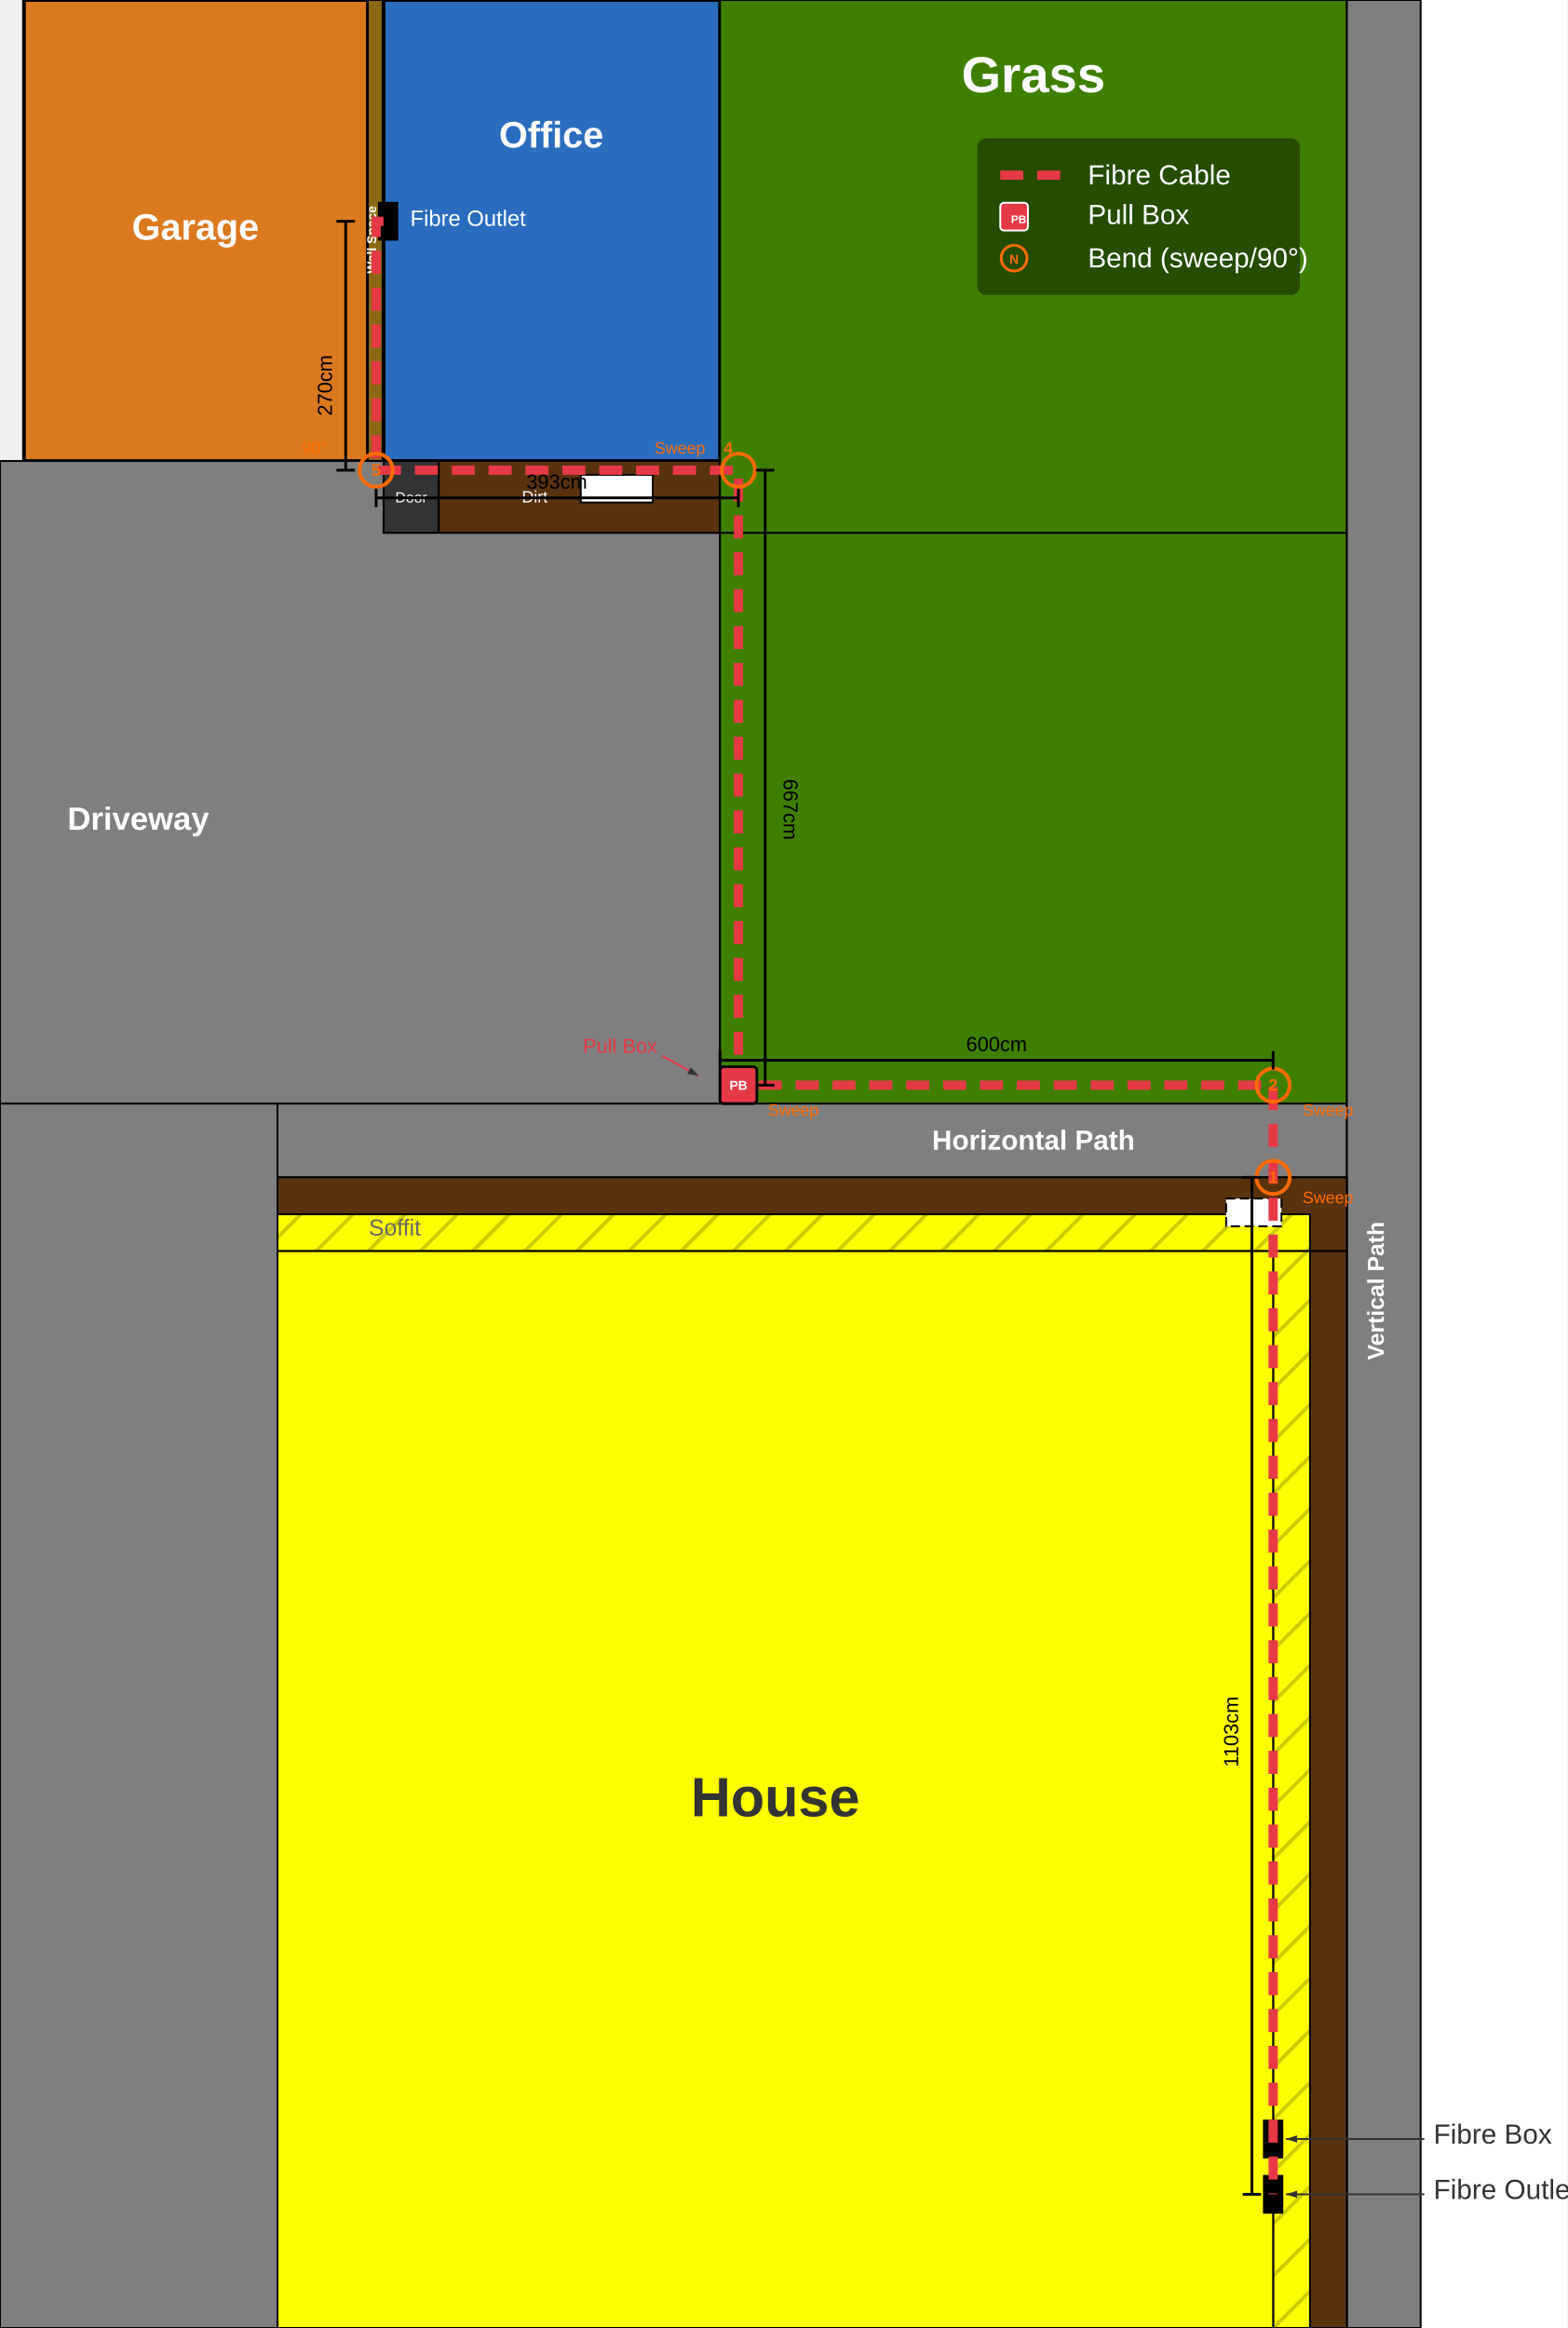
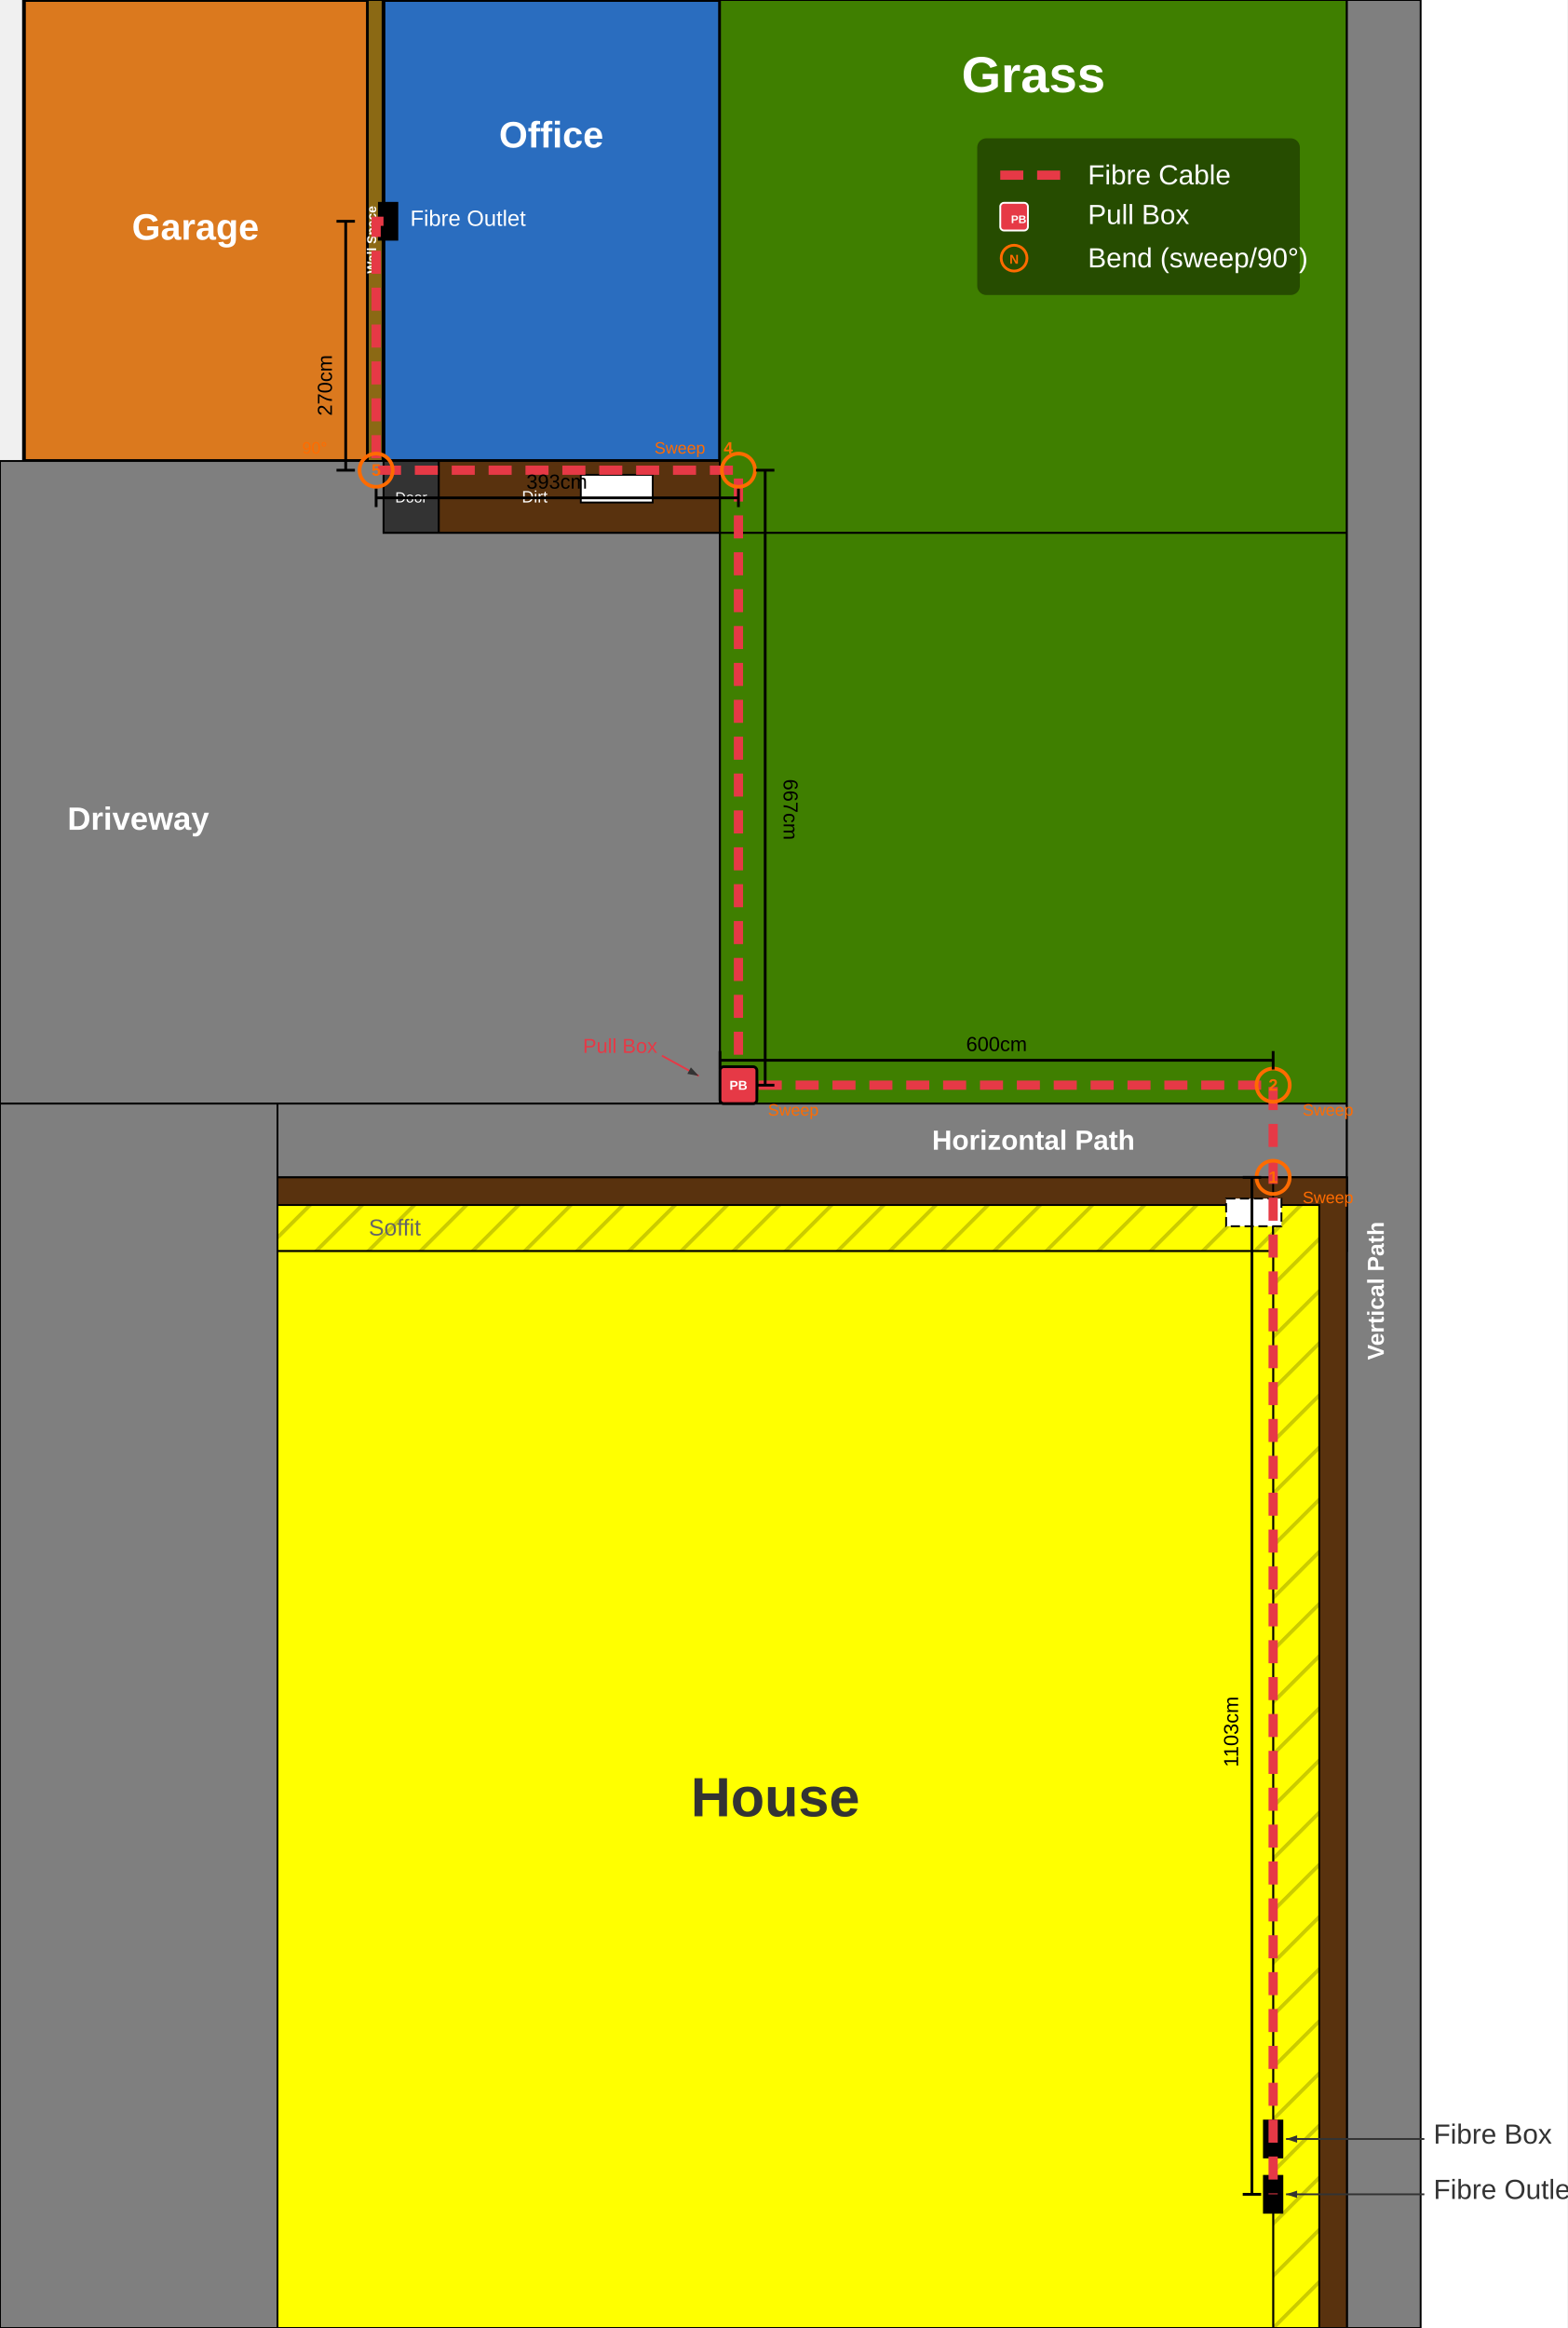
<svg xmlns="http://www.w3.org/2000/svg" font-family="Arial, sans-serif" viewBox="0 0 1700 2525" width="500">
  <defs>
    <pattern id="soffit-hatch" width="40" height="40" patternUnits="userSpaceOnUse" patternTransform="rotate(45)">
      <rect width="40" height="40" fill="#ffff00" />
      <line x1="0" y1="0" x2="0" y2="40" stroke="#cccc00" stroke-width="8" />
    </pattern>
    <marker id="arrowhead" markerWidth="6" markerHeight="4" refX="6" refY="2" orient="auto">
      <polygon points="0,0 6,2 0,4" fill="#333" />
    </marker>
    <marker id="arrowhead-white" markerWidth="6" markerHeight="4" refX="6" refY="2" orient="auto">
      <polygon points="0,0 6,2 0,4" fill="white" />
    </marker>
  </defs>
  <rect x="1541" y="0" width="159" height="2525" fill="white" />
  <rect x="26" y="0" width="373" height="500" fill="#db791e" stroke="#000" stroke-width="4" />
  <rect x="399" y="0" width="17" height="500" fill="#8B6914" stroke="#000" stroke-width="2" />
  <rect x="416" y="0" width="365" height="500" fill="#2a6dbf" stroke="#000" stroke-width="4" />
  <rect x="416" y="500" width="60" height="78" fill="#333" stroke="#000" stroke-width="2" />
  <rect x="476" y="500" width="305" height="78" fill="#59320e" stroke="#000" stroke-width="2" />
  <rect x="630" y="515" width="78" height="30" fill="white" stroke="#000" stroke-width="2" />
  <polygon points="0,500 416,500 416,578 781,578 781,1197 301,1197 0,1197" fill="#7f7f7f" stroke="#000" stroke-width="2" />
  <rect x="0" y="1197" width="301" height="1328" fill="#7f7f7f" stroke="#000" stroke-width="2" />
  <rect x="781" y="0" width="680" height="578" fill="#3f7f00" stroke="#000" stroke-width="2" />
  <rect x="781" y="578" width="680" height="619" fill="#3f7f00" stroke="#000" stroke-width="2" />
  <rect x="301" y="1197" width="1160" height="80" fill="#7f7f7f" stroke="#000" stroke-width="2" />
  <rect x="1461" y="0" width="80" height="2525" fill="#7f7f7f" stroke="#000" stroke-width="2" />
  <rect x="301" y="1277" width="1160" height="80" fill="#59320e" stroke="#000" stroke-width="2" />
-   <rect x="1381" y="1357" width="80" height="1168" fill="#59320e" stroke="#000" stroke-width="2" />
-   <rect x="301" y="1317" width="1120" height="40" fill="url(#soffit-hatch)" stroke="#000" stroke-width="2" />
-   <rect x="1381" y="1357" width="40" height="1168" fill="url(#soffit-hatch)" stroke="#000" stroke-width="2" />
+   <rect x="1381" y="1277" width="80" height="1248" fill="#59320e" stroke="#000" stroke-width="2" />
+   <rect x="301" y="1307" width="1080" height="50" fill="url(#soffit-hatch)" stroke="#000" stroke-width="2" />
+   <rect x="1381" y="1307" width="50" height="1218" fill="url(#soffit-hatch)" stroke="#000" stroke-width="2" />
  <rect x="301" y="1357" width="1080" height="1168" fill="#ffff00" stroke="#000" stroke-width="2" />
  <rect x="1330" y="1300" width="60" height="30" fill="white" stroke="#000" stroke-width="2" stroke-dasharray="10,5" />
  <rect x="1371" y="2300" width="20" height="40" fill="#000" stroke="#000" stroke-width="2" />
  <text x="1555" y="2325" text-anchor="start" fill="#333" font-size="30">Fibre Box</text>
  <line x1="1545" y1="2320" x2="1395" y2="2320" stroke="#333" stroke-width="2" marker-end="url(#arrowhead)" />
  <rect x="411" y="220" width="20" height="40" fill="#000" stroke="#000" stroke-width="2" />
  <text x="445" y="245" text-anchor="start" fill="white" font-size="24">Fibre Outlet</text>
  <rect x="1371" y="2360" width="20" height="40" fill="#000" stroke="#000" stroke-width="2" />
  <text x="1555" y="2385" text-anchor="start" fill="#333" font-size="30">Fibre Outlet</text>
  <line x1="1545" y1="2380" x2="1395" y2="2380" stroke="#333" stroke-width="2" marker-end="url(#arrowhead)" />
  <text x="212" y="260" text-anchor="middle" fill="white" font-weight="bold" font-size="40">Garage</text>
  <text x="408" y="260" text-anchor="middle" fill="white" font-weight="bold" font-size="14" transform="rotate(-90,408,260)">Wall Space</text>
  <text x="598" y="160" text-anchor="middle" fill="white" font-weight="bold" font-size="40">Office</text>
  <text x="1121" y="100" text-anchor="middle" fill="white" font-weight="bold" font-size="55">Grass</text>
  <text x="150" y="900" text-anchor="middle" fill="white" font-weight="bold" font-size="35">Driveway</text>
  <text x="1121" y="1247" text-anchor="middle" fill="white" font-weight="bold" font-size="30">Horizontal Path</text>
  <text x="1501" y="1400" text-anchor="middle" fill="white" font-weight="bold" font-size="25" transform="rotate(-90,1501,1400)">Vertical Path</text>
  <text x="841" y="1970" text-anchor="middle" fill="#333" font-weight="bold" font-size="60">House</text>
  <text x="580" y="545" text-anchor="middle" fill="white" font-size="18">Dirt</text>
  <text x="400" y="1340" fill="#666" font-size="25">Soffit</text>
  <text x="446" y="545" text-anchor="middle" fill="white" font-size="16">Door</text>
  <path d="     M 416,240     L 408,240     L 408,510     L 801,510     L 801,1177     L 1381,1177     L 1381,2380   " fill="none" stroke="#e63946" stroke-width="10" stroke-dasharray="25,15" />
  <circle cx="1381" cy="1277" r="18" fill="none" stroke="#ff6b00" stroke-width="4" />
  <text x="1381" y="1283" text-anchor="middle" fill="#ff6b00" font-size="18" font-weight="bold">1</text>
  <text x="1413" y="1305" fill="#ff6b00" font-size="18">Sweep</text>
  <circle cx="1381" cy="1177" r="18" fill="none" stroke="#ff6b00" stroke-width="4" />
  <text x="1381" y="1183" text-anchor="middle" fill="#ff6b00" font-size="18" font-weight="bold">2</text>
  <text x="1413" y="1210" fill="#ff6b00" font-size="18">Sweep</text>
  <circle cx="801" cy="1177" r="18" fill="none" stroke="#ff6b00" stroke-width="4" />
  <text x="801" y="1183" text-anchor="middle" fill="#ff6b00" font-size="18" font-weight="bold">3</text>
  <text x="833" y="1210" fill="#ff6b00" font-size="18">Sweep</text>
  <circle cx="801" cy="510" r="18" fill="none" stroke="#ff6b00" stroke-width="4" />
  <text x="765" y="492" text-anchor="end" fill="#ff6b00" font-size="18">Sweep</text>
  <text x="785" y="492" fill="#ff6b00" font-size="18" font-weight="bold">4</text>
  <circle cx="408" cy="510" r="18" fill="none" stroke="#ff6b00" stroke-width="4" />
  <text x="408" y="516" text-anchor="middle" fill="#ff6b00" font-size="18" font-weight="bold">5</text>
  <text x="355" y="492" text-anchor="end" fill="#ff6b00" font-size="18">90°</text>
  <line x1="365" y1="240" x2="385" y2="240" stroke="#000" stroke-width="3" />
  <line x1="375" y1="240" x2="375" y2="510" stroke="#000" stroke-width="3" />
  <line x1="365" y1="510" x2="385" y2="510" stroke="#000" stroke-width="3" />
  <text x="360" y="385" text-anchor="end" fill="#000" font-size="22" transform="rotate(-90,360,385)">270cm</text>
  <line x1="408" y1="530" x2="408" y2="550" stroke="#000" stroke-width="3" />
  <line x1="408" y1="540" x2="801" y2="540" stroke="#000" stroke-width="3" />
  <line x1="801" y1="530" x2="801" y2="550" stroke="#000" stroke-width="3" />
  <text x="604" y="530" text-anchor="middle" fill="#000" font-size="22">393cm</text>
  <line x1="820" y1="510" x2="840" y2="510" stroke="#000" stroke-width="3" />
  <line x1="830" y1="510" x2="830" y2="1177" stroke="#000" stroke-width="3" />
  <line x1="820" y1="1177" x2="840" y2="1177" stroke="#000" stroke-width="3" />
  <text x="850" y="845" text-anchor="start" fill="#000" font-size="22" transform="rotate(90,850,845)">667cm</text>
  <line x1="781" y1="1140" x2="781" y2="1160" stroke="#000" stroke-width="3" />
  <line x1="781" y1="1150" x2="1381" y2="1150" stroke="#000" stroke-width="3" />
  <line x1="1381" y1="1140" x2="1381" y2="1160" stroke="#000" stroke-width="3" />
  <text x="1081" y="1140" text-anchor="middle" fill="#000" font-size="22">600cm</text>
  <line x1="1348" y1="1277" x2="1368" y2="1277" stroke="#000" stroke-width="3" />
  <line x1="1358" y1="1277" x2="1358" y2="2380" stroke="#000" stroke-width="3" />
  <line x1="1348" y1="2380" x2="1368" y2="2380" stroke="#000" stroke-width="3" />
  <text x="1343" y="1840" text-anchor="end" fill="#000" font-size="22" transform="rotate(-90,1343,1840)">1103cm</text>
  <rect x="781" y="1157" width="40" height="40" fill="#e63946" stroke="#000" stroke-width="3" rx="4" />
  <text x="801" y="1182" text-anchor="middle" fill="white" font-size="14" font-weight="bold">PB</text>
  <text x="713" y="1142" text-anchor="end" fill="#e63946" font-size="22">Pull Box</text>
  <line x1="718" y1="1145" x2="758" y2="1167" stroke="#e63946" stroke-width="2" marker-end="url(#arrowhead)" />
  <rect x="1060" y="150" width="350" height="170" rx="10" fill="rgba(0,0,0,0.4)" stroke="none" />
  <line x1="1085" y1="190" x2="1160" y2="190" stroke="#e63946" stroke-width="10" stroke-dasharray="25,15" />
  <text x="1180" y="200" fill="white" font-size="30">Fibre Cable</text>
  <rect x="1085" y="220" width="30" height="30" fill="#e63946" stroke="white" stroke-width="2" rx="4" />
  <text x="1105" y="242" text-anchor="middle" fill="white" font-size="12" font-weight="bold">PB</text>
  <text x="1180" y="243" fill="white" font-size="30">Pull Box</text>
  <circle cx="1100" cy="280" r="14" fill="none" stroke="#ff6b00" stroke-width="3" />
  <text x="1100" y="286" text-anchor="middle" fill="#ff6b00" font-size="14" font-weight="bold">N</text>
  <text x="1180" y="290" fill="white" font-size="30">Bend (sweep/90°)</text>
</svg>
